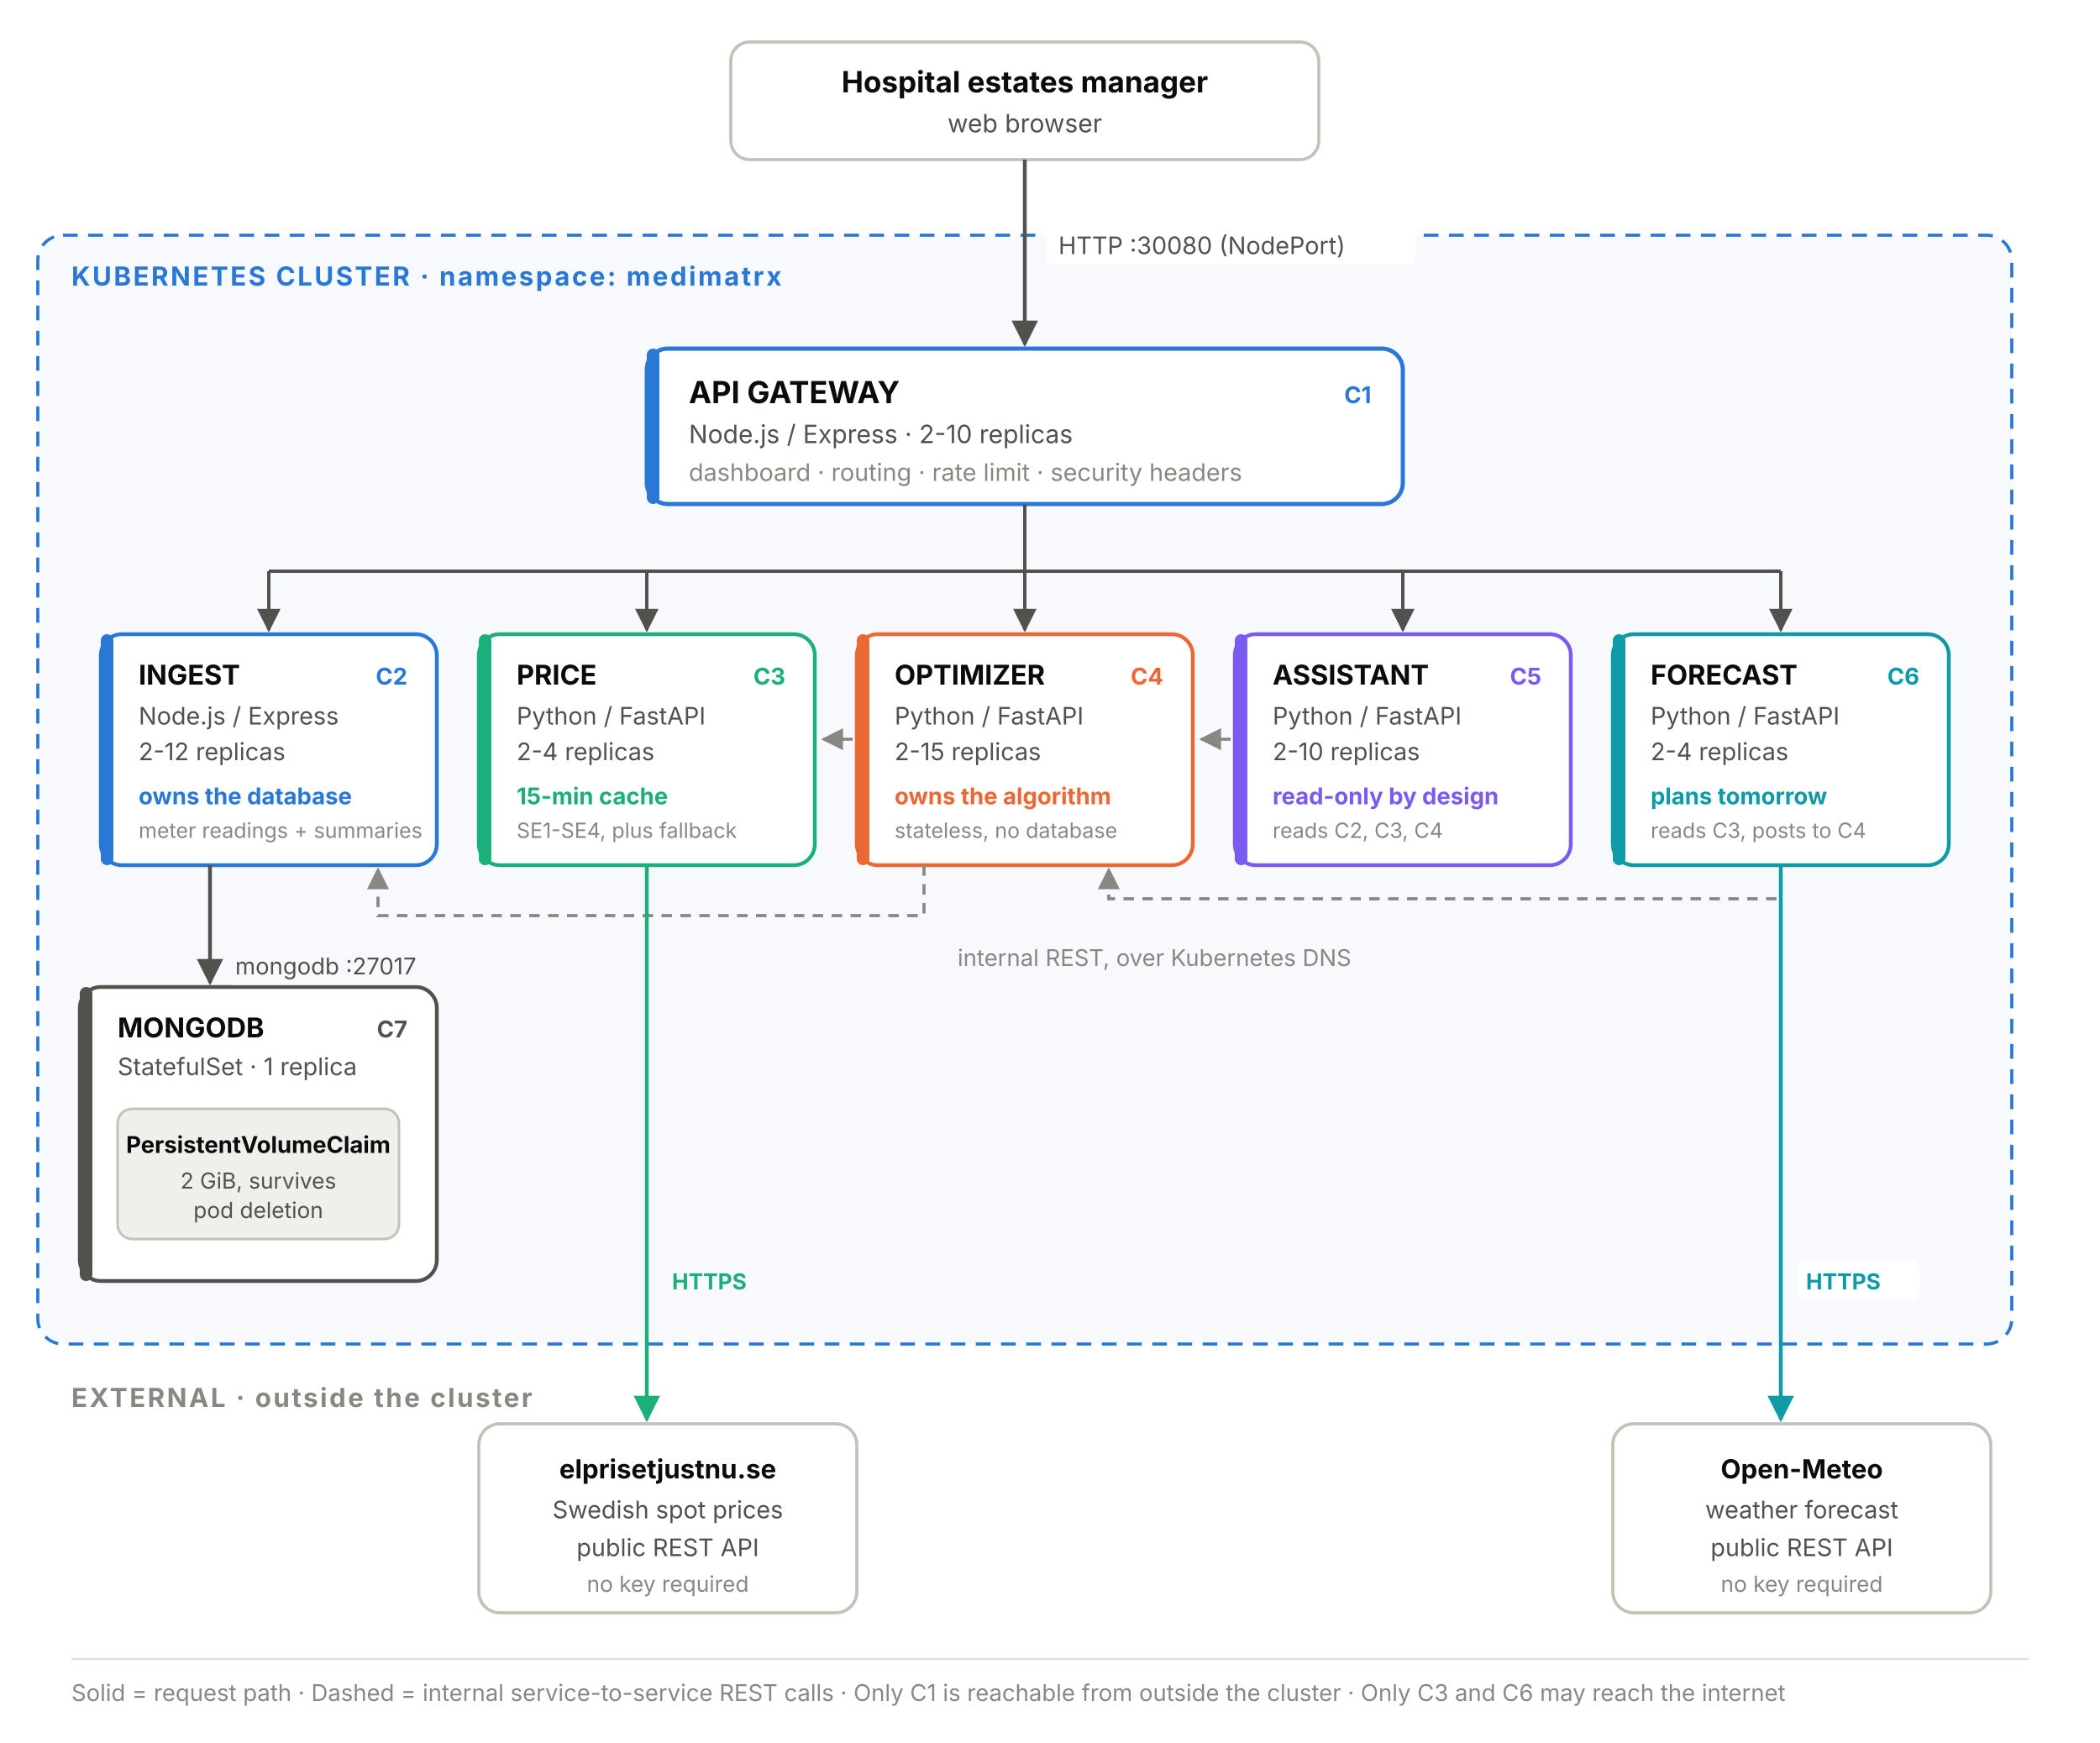
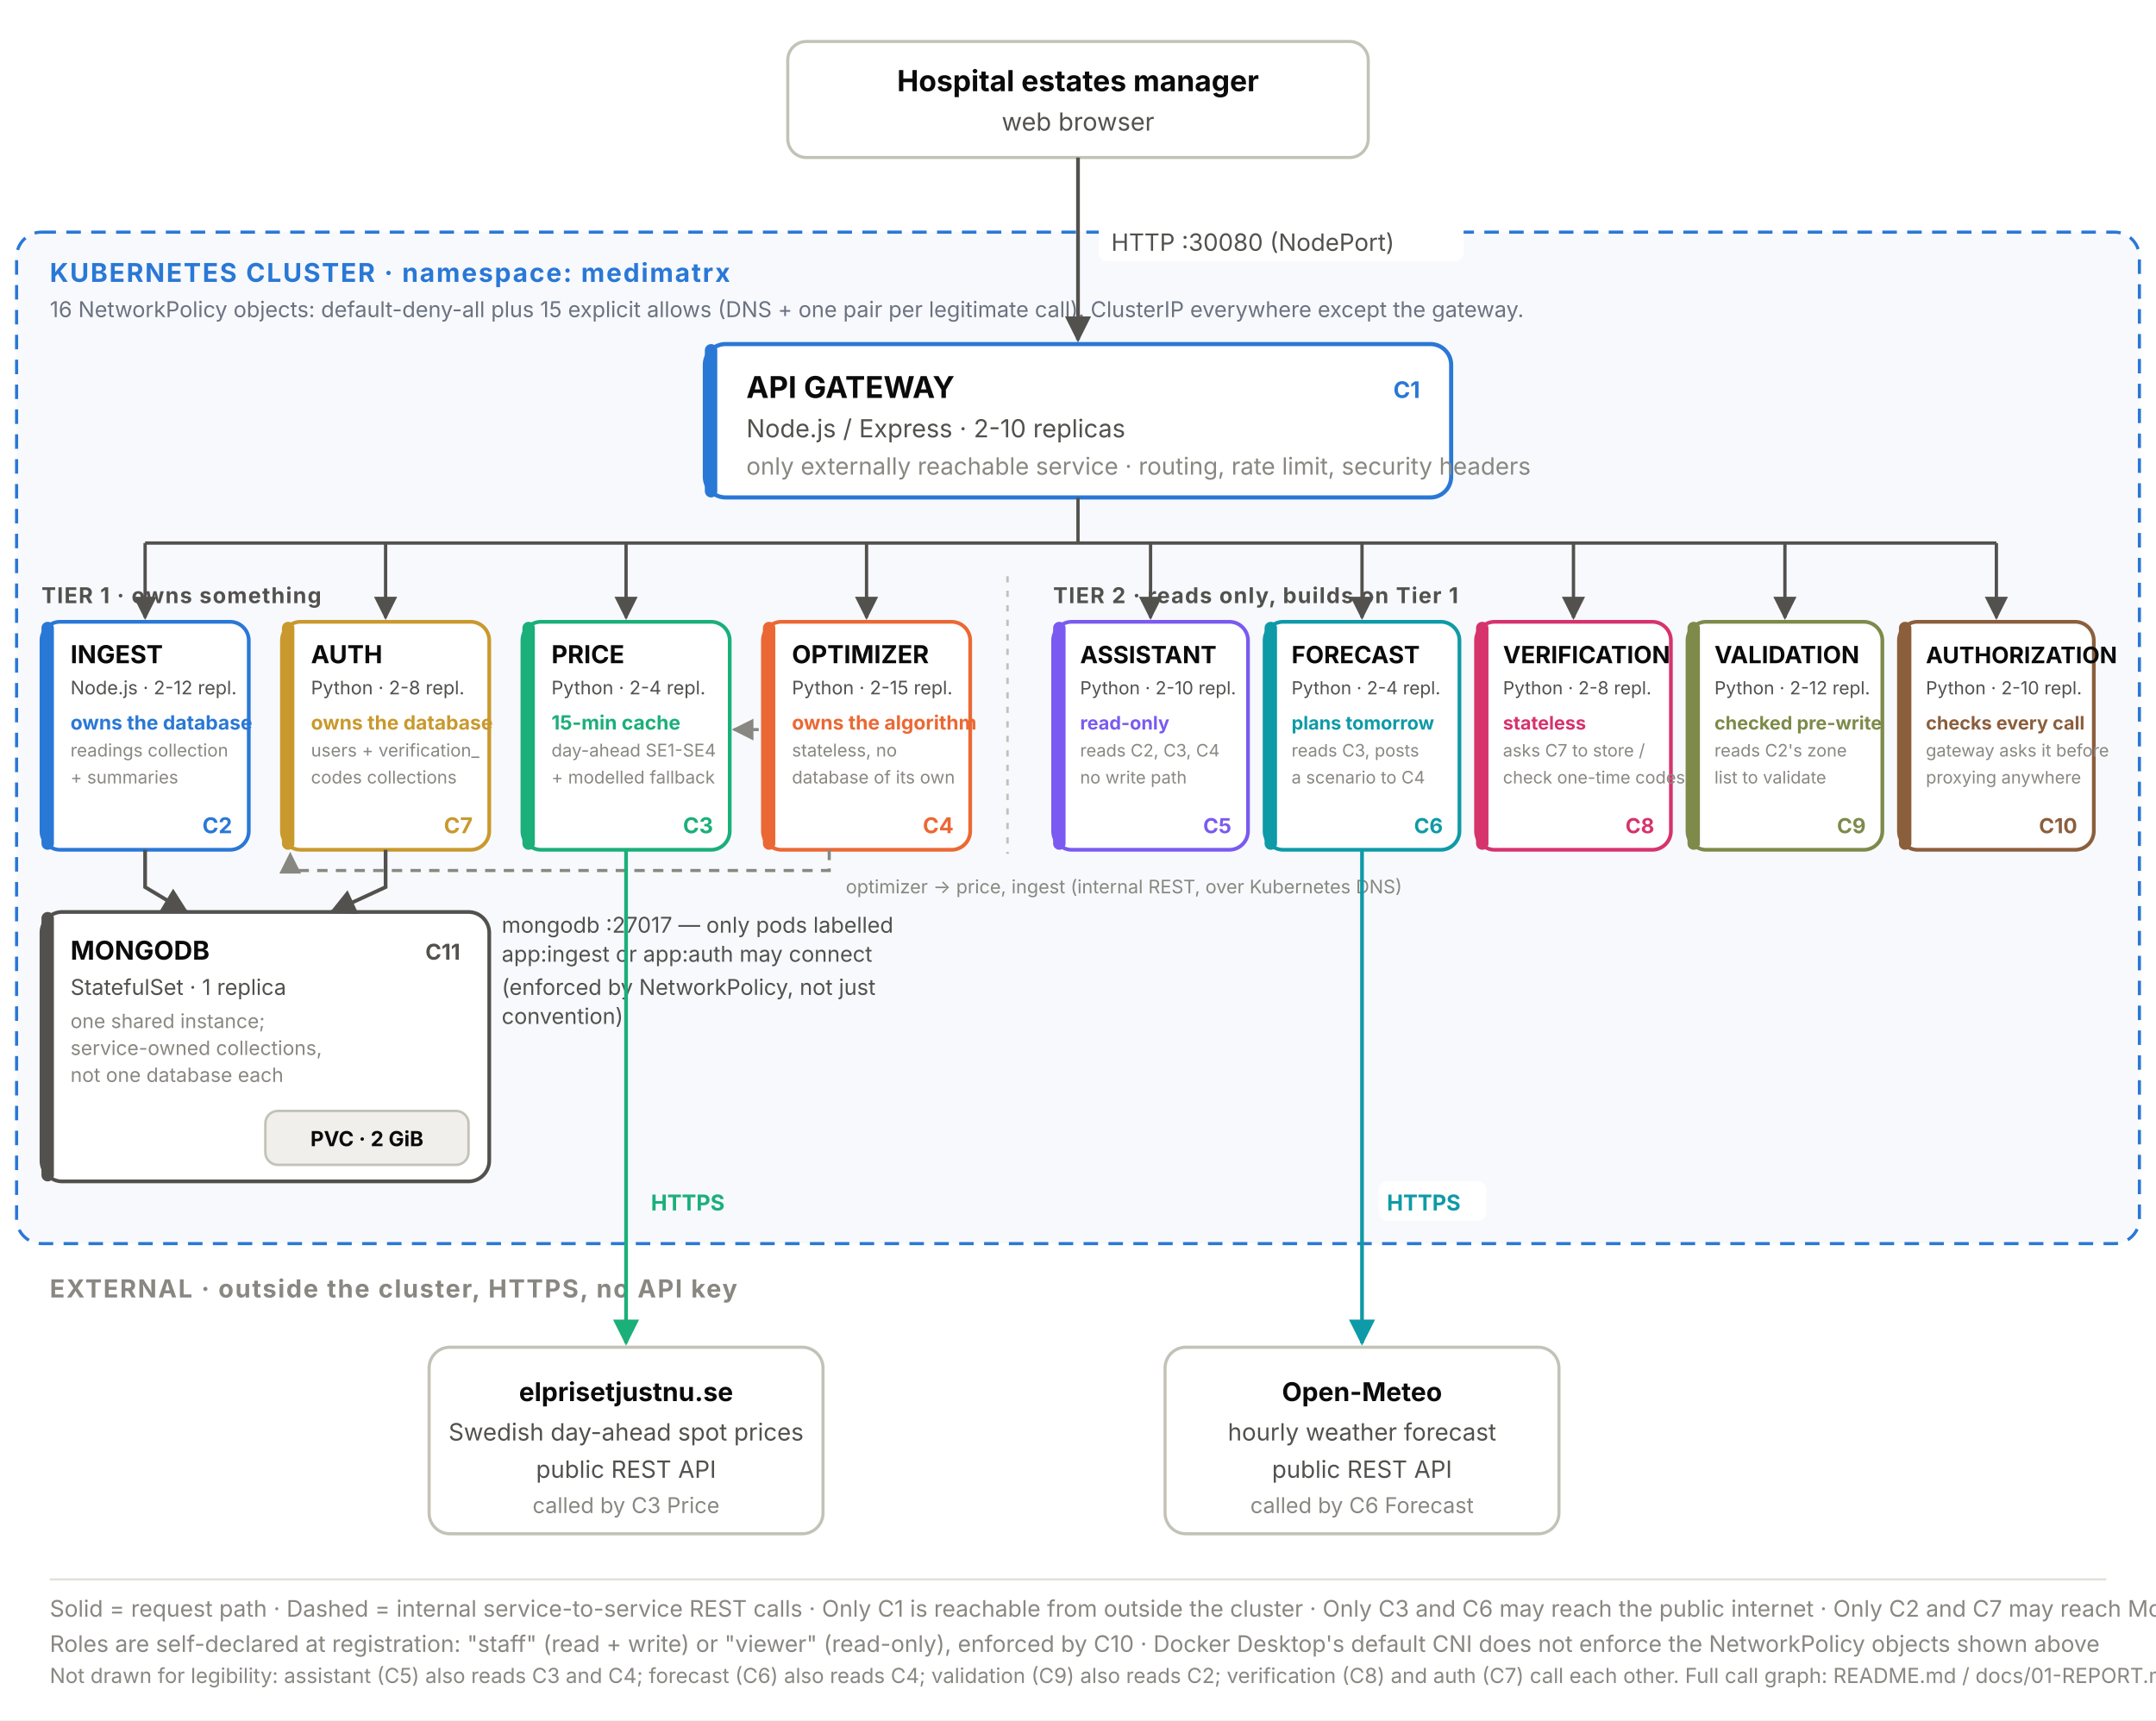
- <svg xmlns="http://www.w3.org/2000/svg" viewBox="0 0 1000 830" font-family="system-ui, -apple-system, 'Segoe UI', sans-serif">
+ <svg xmlns="http://www.w3.org/2000/svg" viewBox="0 0 1040 830" font-family="system-ui, -apple-system, 'Segoe UI', sans-serif">
  <defs>
    <marker id="arrow" viewBox="0 0 10 10" refX="9" refY="5" markerWidth="7" markerHeight="7" orient="auto-start-reverse">
      <path d="M 0 0 L 10 5 L 0 10 z" fill="#52514e" />
    </marker>
    <marker id="arrowlight" viewBox="0 0 10 10" refX="9" refY="5" markerWidth="7" markerHeight="7" orient="auto-start-reverse">
      <path d="M 0 0 L 10 5 L 0 10 z" fill="#898781" />
    </marker>
    <marker id="arrowgreen" viewBox="0 0 10 10" refX="9" refY="5" markerWidth="7" markerHeight="7" orient="auto-start-reverse">
      <path d="M 0 0 L 10 5 L 0 10 z" fill="#1baf7a" />
    </marker>
    <marker id="arrowteal" viewBox="0 0 10 10" refX="9" refY="5" markerWidth="7" markerHeight="7" orient="auto-start-reverse">
      <path d="M 0 0 L 10 5 L 0 10 z" fill="#0e9aa7" />
    </marker>
  </defs>
-   <rect width="1000" height="830" fill="#ffffff" />
-   <rect x="18" y="112" width="940" height="528" rx="12" fill="#f7f9fc" stroke="#2a78d6" stroke-width="1.5" stroke-dasharray="7 5" />
-   <text x="34" y="136" font-size="12.5" font-weight="700" fill="#2a78d6" letter-spacing="0.08em">KUBERNETES CLUSTER · namespace: medimatrx</text>
-   <rect x="348" y="20" width="280" height="56" rx="9" fill="#ffffff" stroke="#c3c2b7" stroke-width="1.5" />
-   <text x="488" y="44" text-anchor="middle" font-size="14" font-weight="650" fill="#0b0b0b">Hospital estates manager</text>
-   <text x="488" y="63" text-anchor="middle" font-size="12" fill="#52514e">web browser</text>
-   <line x1="488" y1="76" x2="488" y2="164" stroke="#52514e" stroke-width="1.8" marker-end="url(#arrow)" />
-   <rect x="498" y="106" width="176" height="20" rx="4" fill="#ffffff" />
-   <text x="504" y="121" font-size="11.5" fill="#52514e">HTTP :30080 (NodePort)</text>
-   <rect x="308" y="166" width="360" height="74" rx="10" fill="#ffffff" stroke="#2a78d6" stroke-width="2" />
-   <rect x="308" y="166" width="6" height="74" rx="3" fill="#2a78d6" />
-   <text x="328" y="192" font-size="14.5" font-weight="700" fill="#0b0b0b">API GATEWAY</text>
-   <text x="328" y="211" font-size="12" fill="#52514e">Node.js / Express · 2-10 replicas</text>
-   <text x="328" y="229" font-size="11.5" fill="#898781">dashboard · routing · rate limit · security headers</text>
-   <text x="653" y="192" text-anchor="end" font-size="11" font-weight="700" fill="#2a78d6">C1</text>
-   <line x1="488" y1="240" x2="488" y2="272" stroke="#52514e" stroke-width="1.6" />
-   <line x1="128" y1="272" x2="848" y2="272" stroke="#52514e" stroke-width="1.6" />
-   <line x1="128" y1="272" x2="128" y2="300" stroke="#52514e" stroke-width="1.6" marker-end="url(#arrow)" />
-   <line x1="308" y1="272" x2="308" y2="300" stroke="#52514e" stroke-width="1.6" marker-end="url(#arrow)" />
-   <line x1="488" y1="272" x2="488" y2="300" stroke="#52514e" stroke-width="1.6" marker-end="url(#arrow)" />
-   <line x1="668" y1="272" x2="668" y2="300" stroke="#52514e" stroke-width="1.6" marker-end="url(#arrow)" />
-   <line x1="848" y1="272" x2="848" y2="300" stroke="#52514e" stroke-width="1.6" marker-end="url(#arrow)" />
-   <rect x="48" y="302" width="160" height="110" rx="10" fill="#ffffff" stroke="#2a78d6" stroke-width="1.8" />
-   <rect x="48" y="302" width="6" height="110" rx="3" fill="#2a78d6" />
-   <text x="66" y="326" font-size="13" font-weight="700" fill="#0b0b0b">INGEST</text>
-   <text x="66" y="345" font-size="11.5" fill="#52514e">Node.js / Express</text>
-   <text x="66" y="362" font-size="11.5" fill="#52514e">2-12 replicas</text>
-   <text x="66" y="383" font-size="11" font-weight="650" fill="#2a78d6">owns the database</text>
-   <text x="66" y="399" font-size="10" fill="#898781">meter readings + summaries</text>
-   <text x="194" y="326" text-anchor="end" font-size="11" font-weight="700" fill="#2a78d6">C2</text>
-   <rect x="228" y="302" width="160" height="110" rx="10" fill="#ffffff" stroke="#1baf7a" stroke-width="1.8" />
-   <rect x="228" y="302" width="6" height="110" rx="3" fill="#1baf7a" />
-   <text x="246" y="326" font-size="13" font-weight="700" fill="#0b0b0b">PRICE</text>
-   <text x="246" y="345" font-size="11.5" fill="#52514e">Python / FastAPI</text>
-   <text x="246" y="362" font-size="11.5" fill="#52514e">2-4 replicas</text>
-   <text x="246" y="383" font-size="11" font-weight="650" fill="#1baf7a">15-min cache</text>
-   <text x="246" y="399" font-size="10" fill="#898781">SE1-SE4, plus fallback</text>
-   <text x="374" y="326" text-anchor="end" font-size="11" font-weight="700" fill="#1baf7a">C3</text>
-   <rect x="408" y="302" width="160" height="110" rx="10" fill="#ffffff" stroke="#eb6834" stroke-width="1.8" />
-   <rect x="408" y="302" width="6" height="110" rx="3" fill="#eb6834" />
-   <text x="426" y="326" font-size="13" font-weight="700" fill="#0b0b0b">OPTIMIZER</text>
-   <text x="426" y="345" font-size="11.5" fill="#52514e">Python / FastAPI</text>
-   <text x="426" y="362" font-size="11.5" fill="#52514e">2-15 replicas</text>
-   <text x="426" y="383" font-size="11" font-weight="650" fill="#eb6834">owns the algorithm</text>
-   <text x="426" y="399" font-size="10" fill="#898781">stateless, no database</text>
-   <text x="554" y="326" text-anchor="end" font-size="11" font-weight="700" fill="#eb6834">C4</text>
-   <rect x="588" y="302" width="160" height="110" rx="10" fill="#ffffff" stroke="#7a5af0" stroke-width="1.8" />
-   <rect x="588" y="302" width="6" height="110" rx="3" fill="#7a5af0" />
-   <text x="606" y="326" font-size="13" font-weight="700" fill="#0b0b0b">ASSISTANT</text>
-   <text x="606" y="345" font-size="11.5" fill="#52514e">Python / FastAPI</text>
-   <text x="606" y="362" font-size="11.5" fill="#52514e">2-10 replicas</text>
-   <text x="606" y="383" font-size="11" font-weight="650" fill="#7a5af0">read-only by design</text>
-   <text x="606" y="399" font-size="10" fill="#898781">reads C2, C3, C4</text>
-   <text x="734" y="326" text-anchor="end" font-size="11" font-weight="700" fill="#7a5af0">C5</text>
-   <rect x="768" y="302" width="160" height="110" rx="10" fill="#ffffff" stroke="#0e9aa7" stroke-width="1.8" />
-   <rect x="768" y="302" width="6" height="110" rx="3" fill="#0e9aa7" />
-   <text x="786" y="326" font-size="13" font-weight="700" fill="#0b0b0b">FORECAST</text>
-   <text x="786" y="345" font-size="11.5" fill="#52514e">Python / FastAPI</text>
-   <text x="786" y="362" font-size="11.5" fill="#52514e">2-4 replicas</text>
-   <text x="786" y="383" font-size="11" font-weight="650" fill="#0e9aa7">plans tomorrow</text>
-   <text x="786" y="399" font-size="10" fill="#898781">reads C3, posts to C4</text>
-   <text x="914" y="326" text-anchor="end" font-size="11" font-weight="700" fill="#0e9aa7">C6</text>
-   <line x1="406" y1="352" x2="392" y2="352" stroke="#898781" stroke-width="1.5" stroke-dasharray="5 4" marker-end="url(#arrowlight)" />
-   <line x1="586" y1="352" x2="572" y2="352" stroke="#898781" stroke-width="1.5" stroke-dasharray="5 4" marker-end="url(#arrowlight)" />
-   <path d="M 440 412 L 440 436 L 180 436 L 180 414" fill="none" stroke="#898781" stroke-width="1.5" stroke-dasharray="5 4" marker-end="url(#arrowlight)" />
-   <path d="M 848 412 L 848 428 L 528 428 L 528 414" fill="none" stroke="#898781" stroke-width="1.5" stroke-dasharray="5 4" marker-end="url(#arrowlight)" />
-   <rect x="452" y="446" width="230" height="19" rx="4" fill="#f7f9fc" />
-   <text x="456" y="460" font-size="11" fill="#898781">internal REST, over Kubernetes DNS</text>
-   <rect x="38" y="470" width="170" height="140" rx="10" fill="#ffffff" stroke="#52514e" stroke-width="1.8" />
-   <rect x="38" y="470" width="6" height="140" rx="3" fill="#52514e" />
-   <text x="56" y="494" font-size="13" font-weight="700" fill="#0b0b0b">MONGODB</text>
-   <text x="56" y="512" font-size="11.5" fill="#52514e">StatefulSet · 1 replica</text>
-   <text x="194" y="494" text-anchor="end" font-size="11" font-weight="700" fill="#52514e">C7</text>
-   <rect x="56" y="528" width="134" height="62" rx="7" fill="#f0efec" stroke="#c3c2b7" stroke-width="1.2" />
-   <text x="123" y="549" text-anchor="middle" font-size="11" font-weight="650" fill="#0b0b0b">PersistentVolumeClaim</text>
-   <text x="123" y="566" text-anchor="middle" font-size="10.5" fill="#52514e">2 GiB, survives</text>
-   <text x="123" y="580" text-anchor="middle" font-size="10.5" fill="#52514e">pod deletion</text>
-   <line x1="100" y1="412" x2="100" y2="468" stroke="#52514e" stroke-width="1.8" marker-end="url(#arrow)" />
-   <rect x="108" y="450" width="112" height="19" rx="4" fill="#f7f9fc" />
-   <text x="112" y="464" font-size="11" fill="#52514e">mongodb :27017</text>
-   <text x="34" y="670" font-size="12.5" font-weight="700" fill="#898781" letter-spacing="0.08em">EXTERNAL · outside the cluster</text>
-   <rect x="228" y="678" width="180" height="90" rx="10" fill="#ffffff" stroke="#c3c2b7" stroke-width="1.5" />
-   <text x="318" y="704" text-anchor="middle" font-size="12.5" font-weight="700" fill="#0b0b0b">elprisetjustnu.se</text>
-   <text x="318" y="723" text-anchor="middle" font-size="11.5" fill="#52514e">Swedish spot prices</text>
-   <text x="318" y="741" text-anchor="middle" font-size="11.5" fill="#52514e">public REST API</text>
-   <text x="318" y="758" text-anchor="middle" font-size="10.5" fill="#898781">no key required</text>
-   <rect x="768" y="678" width="180" height="90" rx="10" fill="#ffffff" stroke="#c3c2b7" stroke-width="1.5" />
-   <text x="858" y="704" text-anchor="middle" font-size="12.5" font-weight="700" fill="#0b0b0b">Open-Meteo</text>
-   <text x="858" y="723" text-anchor="middle" font-size="11.5" fill="#52514e">weather forecast</text>
-   <text x="858" y="741" text-anchor="middle" font-size="11.5" fill="#52514e">public REST API</text>
-   <text x="858" y="758" text-anchor="middle" font-size="10.5" fill="#898781">no key required</text>
-   <line x1="308" y1="412" x2="308" y2="676" stroke="#1baf7a" stroke-width="1.8" marker-end="url(#arrowgreen)" />
-   <rect x="316" y="600" width="58" height="19" rx="4" fill="#f7f9fc" />
-   <text x="320" y="614" font-size="10.5" font-weight="650" fill="#1baf7a">HTTPS</text>
-   <line x1="848" y1="412" x2="848" y2="676" stroke="#0e9aa7" stroke-width="1.8" marker-end="url(#arrowteal)" />
-   <rect x="856" y="600" width="58" height="19" rx="4" fill="#ffffff" />
-   <text x="860" y="614" font-size="10.5" font-weight="650" fill="#0e9aa7">HTTPS</text>
-   <line x1="34" y1="790" x2="966" y2="790" stroke="#e1e0d9" stroke-width="1" />
-   <text x="34" y="810" font-size="11" fill="#898781">Solid = request path · Dashed = internal service-to-service REST calls · Only C1 is reachable from outside the cluster · Only C3 and C6 may reach the internet</text>
+   <rect width="1040" height="830" fill="#ffffff" />
+   <rect x="8" y="112" width="1024" height="488" rx="12" fill="#f7f9fc" stroke="#2a78d6" stroke-width="1.5" stroke-dasharray="7 5" />
+   <text x="24" y="136" font-size="12.5" font-weight="700" fill="#2a78d6" letter-spacing="0.06em">KUBERNETES CLUSTER · namespace: medimatrx</text>
+   <text x="24" y="153" font-size="10.5" fill="#6b7280">16 NetworkPolicy objects: default-deny-all plus 15 explicit allows (DNS + one pair per legitimate call). ClusterIP everywhere except the gateway.</text>
+   <rect x="380" y="20" width="280" height="56" rx="9" fill="#ffffff" stroke="#c3c2b7" stroke-width="1.5" />
+   <text x="520" y="44" text-anchor="middle" font-size="14" font-weight="650" fill="#0b0b0b">Hospital estates manager</text>
+   <text x="520" y="63" text-anchor="middle" font-size="12" fill="#52514e">web browser</text>
+   <line x1="520" y1="76" x2="520" y2="164" stroke="#52514e" stroke-width="1.8" marker-end="url(#arrow)" />
+   <rect x="530" y="106" width="176" height="20" rx="4" fill="#ffffff" />
+   <text x="536" y="121" font-size="11.5" fill="#52514e">HTTP :30080 (NodePort)</text>
+   <rect x="340" y="166" width="360" height="74" rx="10" fill="#ffffff" stroke="#2a78d6" stroke-width="2" />
+   <rect x="340" y="166" width="6" height="74" rx="3" fill="#2a78d6" />
+   <text x="360" y="192" font-size="14.5" font-weight="700" fill="#0b0b0b">API GATEWAY</text>
+   <text x="360" y="211" font-size="12" fill="#52514e">Node.js / Express · 2-10 replicas</text>
+   <text x="360" y="229" font-size="11.5" fill="#898781">only externally reachable service · routing, rate limit, security headers</text>
+   <text x="685" y="192" text-anchor="end" font-size="11" font-weight="700" fill="#2a78d6">C1</text>
+   <line x1="520" y1="240" x2="520" y2="262" stroke="#52514e" stroke-width="1.6" />
+   <line x1="70" y1="262" x2="963" y2="262" stroke="#52514e" stroke-width="1.6" />
+   <line x1="70" y1="262" x2="70" y2="298" stroke="#52514e" stroke-width="1.6" marker-end="url(#arrow)" />
+   <line x1="186" y1="262" x2="186" y2="298" stroke="#52514e" stroke-width="1.6" marker-end="url(#arrow)" />
+   <line x1="302" y1="262" x2="302" y2="298" stroke="#52514e" stroke-width="1.6" marker-end="url(#arrow)" />
+   <line x1="418" y1="262" x2="418" y2="298" stroke="#52514e" stroke-width="1.6" marker-end="url(#arrow)" />
+   <line x1="555" y1="262" x2="555" y2="298" stroke="#52514e" stroke-width="1.6" marker-end="url(#arrow)" />
+   <line x1="657" y1="262" x2="657" y2="298" stroke="#52514e" stroke-width="1.6" marker-end="url(#arrow)" />
+   <line x1="759" y1="262" x2="759" y2="298" stroke="#52514e" stroke-width="1.6" marker-end="url(#arrow)" />
+   <line x1="861" y1="262" x2="861" y2="298" stroke="#52514e" stroke-width="1.6" marker-end="url(#arrow)" />
+   <line x1="963" y1="262" x2="963" y2="298" stroke="#52514e" stroke-width="1.6" marker-end="url(#arrow)" />
+   <text x="20" y="291" font-size="10.5" font-weight="700" fill="#52514e" letter-spacing="0.05em">TIER 1 · owns something</text>
+   <text x="508" y="291" font-size="10.5" font-weight="700" fill="#52514e" letter-spacing="0.05em">TIER 2 · reads only, builds on Tier 1</text>
+   <line x1="486" y1="278" x2="486" y2="412" stroke="#c3c2b7" stroke-width="1.2" stroke-dasharray="3 4" />
+   <rect x="20" y="300" width="100" height="110" rx="9" fill="#ffffff" stroke="#2a78d6" stroke-width="1.8" />
+   <rect x="20" y="300" width="6" height="110" rx="3" fill="#2a78d6" />
+   <text x="34" y="320" font-size="12" font-weight="700" fill="#0b0b0b">INGEST</text>
+   <text x="34" y="335" font-size="9" fill="#52514e">Node.js · 2-12 repl.</text>
+   <text x="34" y="352" font-size="9.5" font-weight="650" fill="#2a78d6">owns the database</text>
+   <text x="34" y="365" font-size="8.5" fill="#898781">readings collection</text>
+   <text x="34" y="378" font-size="8.5" fill="#898781">+ summaries</text>
+   <text x="112" y="402" text-anchor="end" font-size="10.5" font-weight="700" fill="#2a78d6">C2</text>
+   <rect x="136" y="300" width="100" height="110" rx="9" fill="#ffffff" stroke="#c9992e" stroke-width="1.8" />
+   <rect x="136" y="300" width="6" height="110" rx="3" fill="#c9992e" />
+   <text x="150" y="320" font-size="12" font-weight="700" fill="#0b0b0b">AUTH</text>
+   <text x="150" y="335" font-size="9" fill="#52514e">Python · 2-8 repl.</text>
+   <text x="150" y="352" font-size="9.5" font-weight="650" fill="#c9992e">owns the database</text>
+   <text x="150" y="365" font-size="8.5" fill="#898781">users + verification_</text>
+   <text x="150" y="378" font-size="8.5" fill="#898781">codes collections</text>
+   <text x="228" y="402" text-anchor="end" font-size="10.5" font-weight="700" fill="#c9992e">C7</text>
+   <rect x="252" y="300" width="100" height="110" rx="9" fill="#ffffff" stroke="#1baf7a" stroke-width="1.8" />
+   <rect x="252" y="300" width="6" height="110" rx="3" fill="#1baf7a" />
+   <text x="266" y="320" font-size="12" font-weight="700" fill="#0b0b0b">PRICE</text>
+   <text x="266" y="335" font-size="9" fill="#52514e">Python · 2-4 repl.</text>
+   <text x="266" y="352" font-size="9.5" font-weight="650" fill="#1baf7a">15-min cache</text>
+   <text x="266" y="365" font-size="8.5" fill="#898781">day-ahead SE1-SE4</text>
+   <text x="266" y="378" font-size="8.5" fill="#898781">+ modelled fallback</text>
+   <text x="344" y="402" text-anchor="end" font-size="10.5" font-weight="700" fill="#1baf7a">C3</text>
+   <rect x="368" y="300" width="100" height="110" rx="9" fill="#ffffff" stroke="#eb6834" stroke-width="1.8" />
+   <rect x="368" y="300" width="6" height="110" rx="3" fill="#eb6834" />
+   <text x="382" y="320" font-size="12" font-weight="700" fill="#0b0b0b">OPTIMIZER</text>
+   <text x="382" y="335" font-size="9" fill="#52514e">Python · 2-15 repl.</text>
+   <text x="382" y="352" font-size="9.5" font-weight="650" fill="#eb6834">owns the algorithm</text>
+   <text x="382" y="365" font-size="8.5" fill="#898781">stateless, no</text>
+   <text x="382" y="378" font-size="8.5" fill="#898781">database of its own</text>
+   <text x="460" y="402" text-anchor="end" font-size="10.5" font-weight="700" fill="#eb6834">C4</text>
+   <rect x="508" y="300" width="94" height="110" rx="9" fill="#ffffff" stroke="#7a5af0" stroke-width="1.8" />
+   <rect x="508" y="300" width="6" height="110" rx="3" fill="#7a5af0" />
+   <text x="521" y="320" font-size="11.5" font-weight="700" fill="#0b0b0b">ASSISTANT</text>
+   <text x="521" y="335" font-size="8.7" fill="#52514e">Python · 2-10 repl.</text>
+   <text x="521" y="352" font-size="9" font-weight="650" fill="#7a5af0">read-only</text>
+   <text x="521" y="365" font-size="8.3" fill="#898781">reads C2, C3, C4</text>
+   <text x="521" y="378" font-size="8.3" fill="#898781">no write path</text>
+   <text x="594" y="402" text-anchor="end" font-size="10" font-weight="700" fill="#7a5af0">C5</text>
+   <rect x="610" y="300" width="94" height="110" rx="9" fill="#ffffff" stroke="#0e9aa7" stroke-width="1.8" />
+   <rect x="610" y="300" width="6" height="110" rx="3" fill="#0e9aa7" />
+   <text x="623" y="320" font-size="11.5" font-weight="700" fill="#0b0b0b">FORECAST</text>
+   <text x="623" y="335" font-size="8.7" fill="#52514e">Python · 2-4 repl.</text>
+   <text x="623" y="352" font-size="9" font-weight="650" fill="#0e9aa7">plans tomorrow</text>
+   <text x="623" y="365" font-size="8.3" fill="#898781">reads C3, posts</text>
+   <text x="623" y="378" font-size="8.3" fill="#898781">a scenario to C4</text>
+   <text x="696" y="402" text-anchor="end" font-size="10" font-weight="700" fill="#0e9aa7">C6</text>
+   <rect x="712" y="300" width="94" height="110" rx="9" fill="#ffffff" stroke="#d6336c" stroke-width="1.8" />
+   <rect x="712" y="300" width="6" height="110" rx="3" fill="#d6336c" />
+   <text x="725" y="320" font-size="11.5" font-weight="700" fill="#0b0b0b">VERIFICATION</text>
+   <text x="725" y="335" font-size="8.7" fill="#52514e">Python · 2-8 repl.</text>
+   <text x="725" y="352" font-size="9" font-weight="650" fill="#d6336c">stateless</text>
+   <text x="725" y="365" font-size="8.3" fill="#898781">asks C7 to store /</text>
+   <text x="725" y="378" font-size="8.3" fill="#898781">check one-time codes</text>
+   <text x="798" y="402" text-anchor="end" font-size="10" font-weight="700" fill="#d6336c">C8</text>
+   <rect x="814" y="300" width="94" height="110" rx="9" fill="#ffffff" stroke="#7d8a4a" stroke-width="1.8" />
+   <rect x="814" y="300" width="6" height="110" rx="3" fill="#7d8a4a" />
+   <text x="827" y="320" font-size="11.5" font-weight="700" fill="#0b0b0b">VALIDATION</text>
+   <text x="827" y="335" font-size="8.7" fill="#52514e">Python · 2-12 repl.</text>
+   <text x="827" y="352" font-size="9" font-weight="650" fill="#7d8a4a">checked pre-write</text>
+   <text x="827" y="365" font-size="8.3" fill="#898781">reads C2's zone</text>
+   <text x="827" y="378" font-size="8.3" fill="#898781">list to validate</text>
+   <text x="900" y="402" text-anchor="end" font-size="10" font-weight="700" fill="#7d8a4a">C9</text>
+   <rect x="916" y="300" width="94" height="110" rx="9" fill="#ffffff" stroke="#8b5e3c" stroke-width="1.8" />
+   <rect x="916" y="300" width="6" height="110" rx="3" fill="#8b5e3c" />
+   <text x="929" y="320" font-size="11" font-weight="700" fill="#0b0b0b">AUTHORIZATION</text>
+   <text x="929" y="335" font-size="8.7" fill="#52514e">Python · 2-10 repl.</text>
+   <text x="929" y="352" font-size="9" font-weight="650" fill="#8b5e3c">checks every call</text>
+   <text x="929" y="365" font-size="8.3" fill="#898781">gateway asks it before</text>
+   <text x="929" y="378" font-size="8.3" fill="#898781">proxying anywhere</text>
+   <text x="1002" y="402" text-anchor="end" font-size="10" font-weight="700" fill="#8b5e3c">C10</text>
+   <line x1="366" y1="352" x2="354" y2="352" stroke="#898781" stroke-width="1.5" stroke-dasharray="5 4" marker-end="url(#arrowlight)" />
+   <path d="M 400 410 L 400 420 L 140 420 L 140 412" fill="none" stroke="#898781" stroke-width="1.5" stroke-dasharray="5 4" marker-end="url(#arrowlight)" />
+   <text x="408" y="431" font-size="9" fill="#898781">optimizer → price, ingest (internal REST, over Kubernetes DNS)</text>
+   <rect x="20" y="440" width="216" height="130" rx="10" fill="#ffffff" stroke="#52514e" stroke-width="1.8" />
+   <rect x="20" y="440" width="6" height="130" rx="3" fill="#52514e" />
+   <text x="34" y="463" font-size="12.5" font-weight="700" fill="#0b0b0b">MONGODB</text>
+   <text x="34" y="480" font-size="10.5" fill="#52514e">StatefulSet · 1 replica</text>
+   <text x="34" y="496" font-size="9.5" fill="#898781">one shared instance;</text>
+   <text x="34" y="509" font-size="9.5" fill="#898781">service-owned collections,</text>
+   <text x="34" y="522" font-size="9.5" fill="#898781">not one database each</text>
+   <text x="222" y="463" text-anchor="end" font-size="10.5" font-weight="700" fill="#52514e">C11</text>
+   <rect x="128" y="536" width="98" height="26" rx="6" fill="#f0efec" stroke="#c3c2b7" stroke-width="1.2" />
+   <text x="177" y="553" text-anchor="middle" font-size="10" font-weight="650" fill="#0b0b0b">PVC · 2 GiB</text>
+   <path d="M 70 410 L 70 428 L 90 440" fill="none" stroke="#52514e" stroke-width="1.8" marker-end="url(#arrow)" />
+   <path d="M 186 410 L 186 428 L 160 440" fill="none" stroke="#52514e" stroke-width="1.8" marker-end="url(#arrow)" />
+   <text x="242" y="450" font-size="10.5" fill="#52514e">mongodb :27017 — only pods labelled</text>
+   <text x="242" y="464" font-size="10.5" fill="#52514e">app:ingest or app:auth may connect</text>
+   <text x="242" y="480" font-size="10.5" fill="#52514e">(enforced by NetworkPolicy, not just</text>
+   <text x="242" y="494" font-size="10.5" fill="#52514e">convention)</text>
+   <text x="24" y="626" font-size="12" font-weight="700" fill="#898781" letter-spacing="0.06em">EXTERNAL · outside the cluster, HTTPS, no API key</text>
+   <rect x="207" y="650" width="190" height="90" rx="10" fill="#ffffff" stroke="#c3c2b7" stroke-width="1.5" />
+   <text x="302" y="676" text-anchor="middle" font-size="12.5" font-weight="700" fill="#0b0b0b">elprisetjustnu.se</text>
+   <text x="302" y="695" text-anchor="middle" font-size="11.5" fill="#52514e">Swedish day-ahead spot prices</text>
+   <text x="302" y="713" text-anchor="middle" font-size="11.5" fill="#52514e">public REST API</text>
+   <text x="302" y="730" text-anchor="middle" font-size="10.5" fill="#898781">called by C3 Price</text>
+   <rect x="562" y="650" width="190" height="90" rx="10" fill="#ffffff" stroke="#c3c2b7" stroke-width="1.5" />
+   <text x="657" y="676" text-anchor="middle" font-size="12.5" font-weight="700" fill="#0b0b0b">Open-Meteo</text>
+   <text x="657" y="695" text-anchor="middle" font-size="11.5" fill="#52514e">hourly weather forecast</text>
+   <text x="657" y="713" text-anchor="middle" font-size="11.5" fill="#52514e">public REST API</text>
+   <text x="657" y="730" text-anchor="middle" font-size="10.5" fill="#898781">called by C6 Forecast</text>
+   <line x1="302" y1="410" x2="302" y2="648" stroke="#1baf7a" stroke-width="1.8" marker-end="url(#arrowgreen)" />
+   <rect x="310" y="570" width="52" height="19" rx="4" fill="#f7f9fc" />
+   <text x="314" y="584" font-size="10.5" font-weight="650" fill="#1baf7a">HTTPS</text>
+   <line x1="657" y1="410" x2="657" y2="648" stroke="#0e9aa7" stroke-width="1.8" marker-end="url(#arrowteal)" />
+   <rect x="665" y="570" width="52" height="19" rx="4" fill="#ffffff" />
+   <text x="669" y="584" font-size="10.5" font-weight="650" fill="#0e9aa7">HTTPS</text>
+   <line x1="24" y1="762" x2="1016" y2="762" stroke="#e1e0d9" stroke-width="1" />
+   <text x="24" y="780" font-size="11" fill="#898781">Solid = request path · Dashed = internal service-to-service REST calls · Only C1 is reachable from outside the cluster · Only C3 and C6 may reach the public internet · Only C2 and C7 may reach MongoDB</text>
+   <text x="24" y="797" font-size="11" fill="#898781">Roles are self-declared at registration: "staff" (read + write) or "viewer" (read-only), enforced by C10 · Docker Desktop's default CNI does not enforce the NetworkPolicy objects shown above</text>
+   <text x="24" y="812" font-size="10" fill="#898781">Not drawn for legibility: assistant (C5) also reads C3 and C4; forecast (C6) also reads C4; validation (C9) also reads C2; verification (C8) and auth (C7) call each other. Full call graph: README.md / docs/01-REPORT.md.</text>
</svg>
